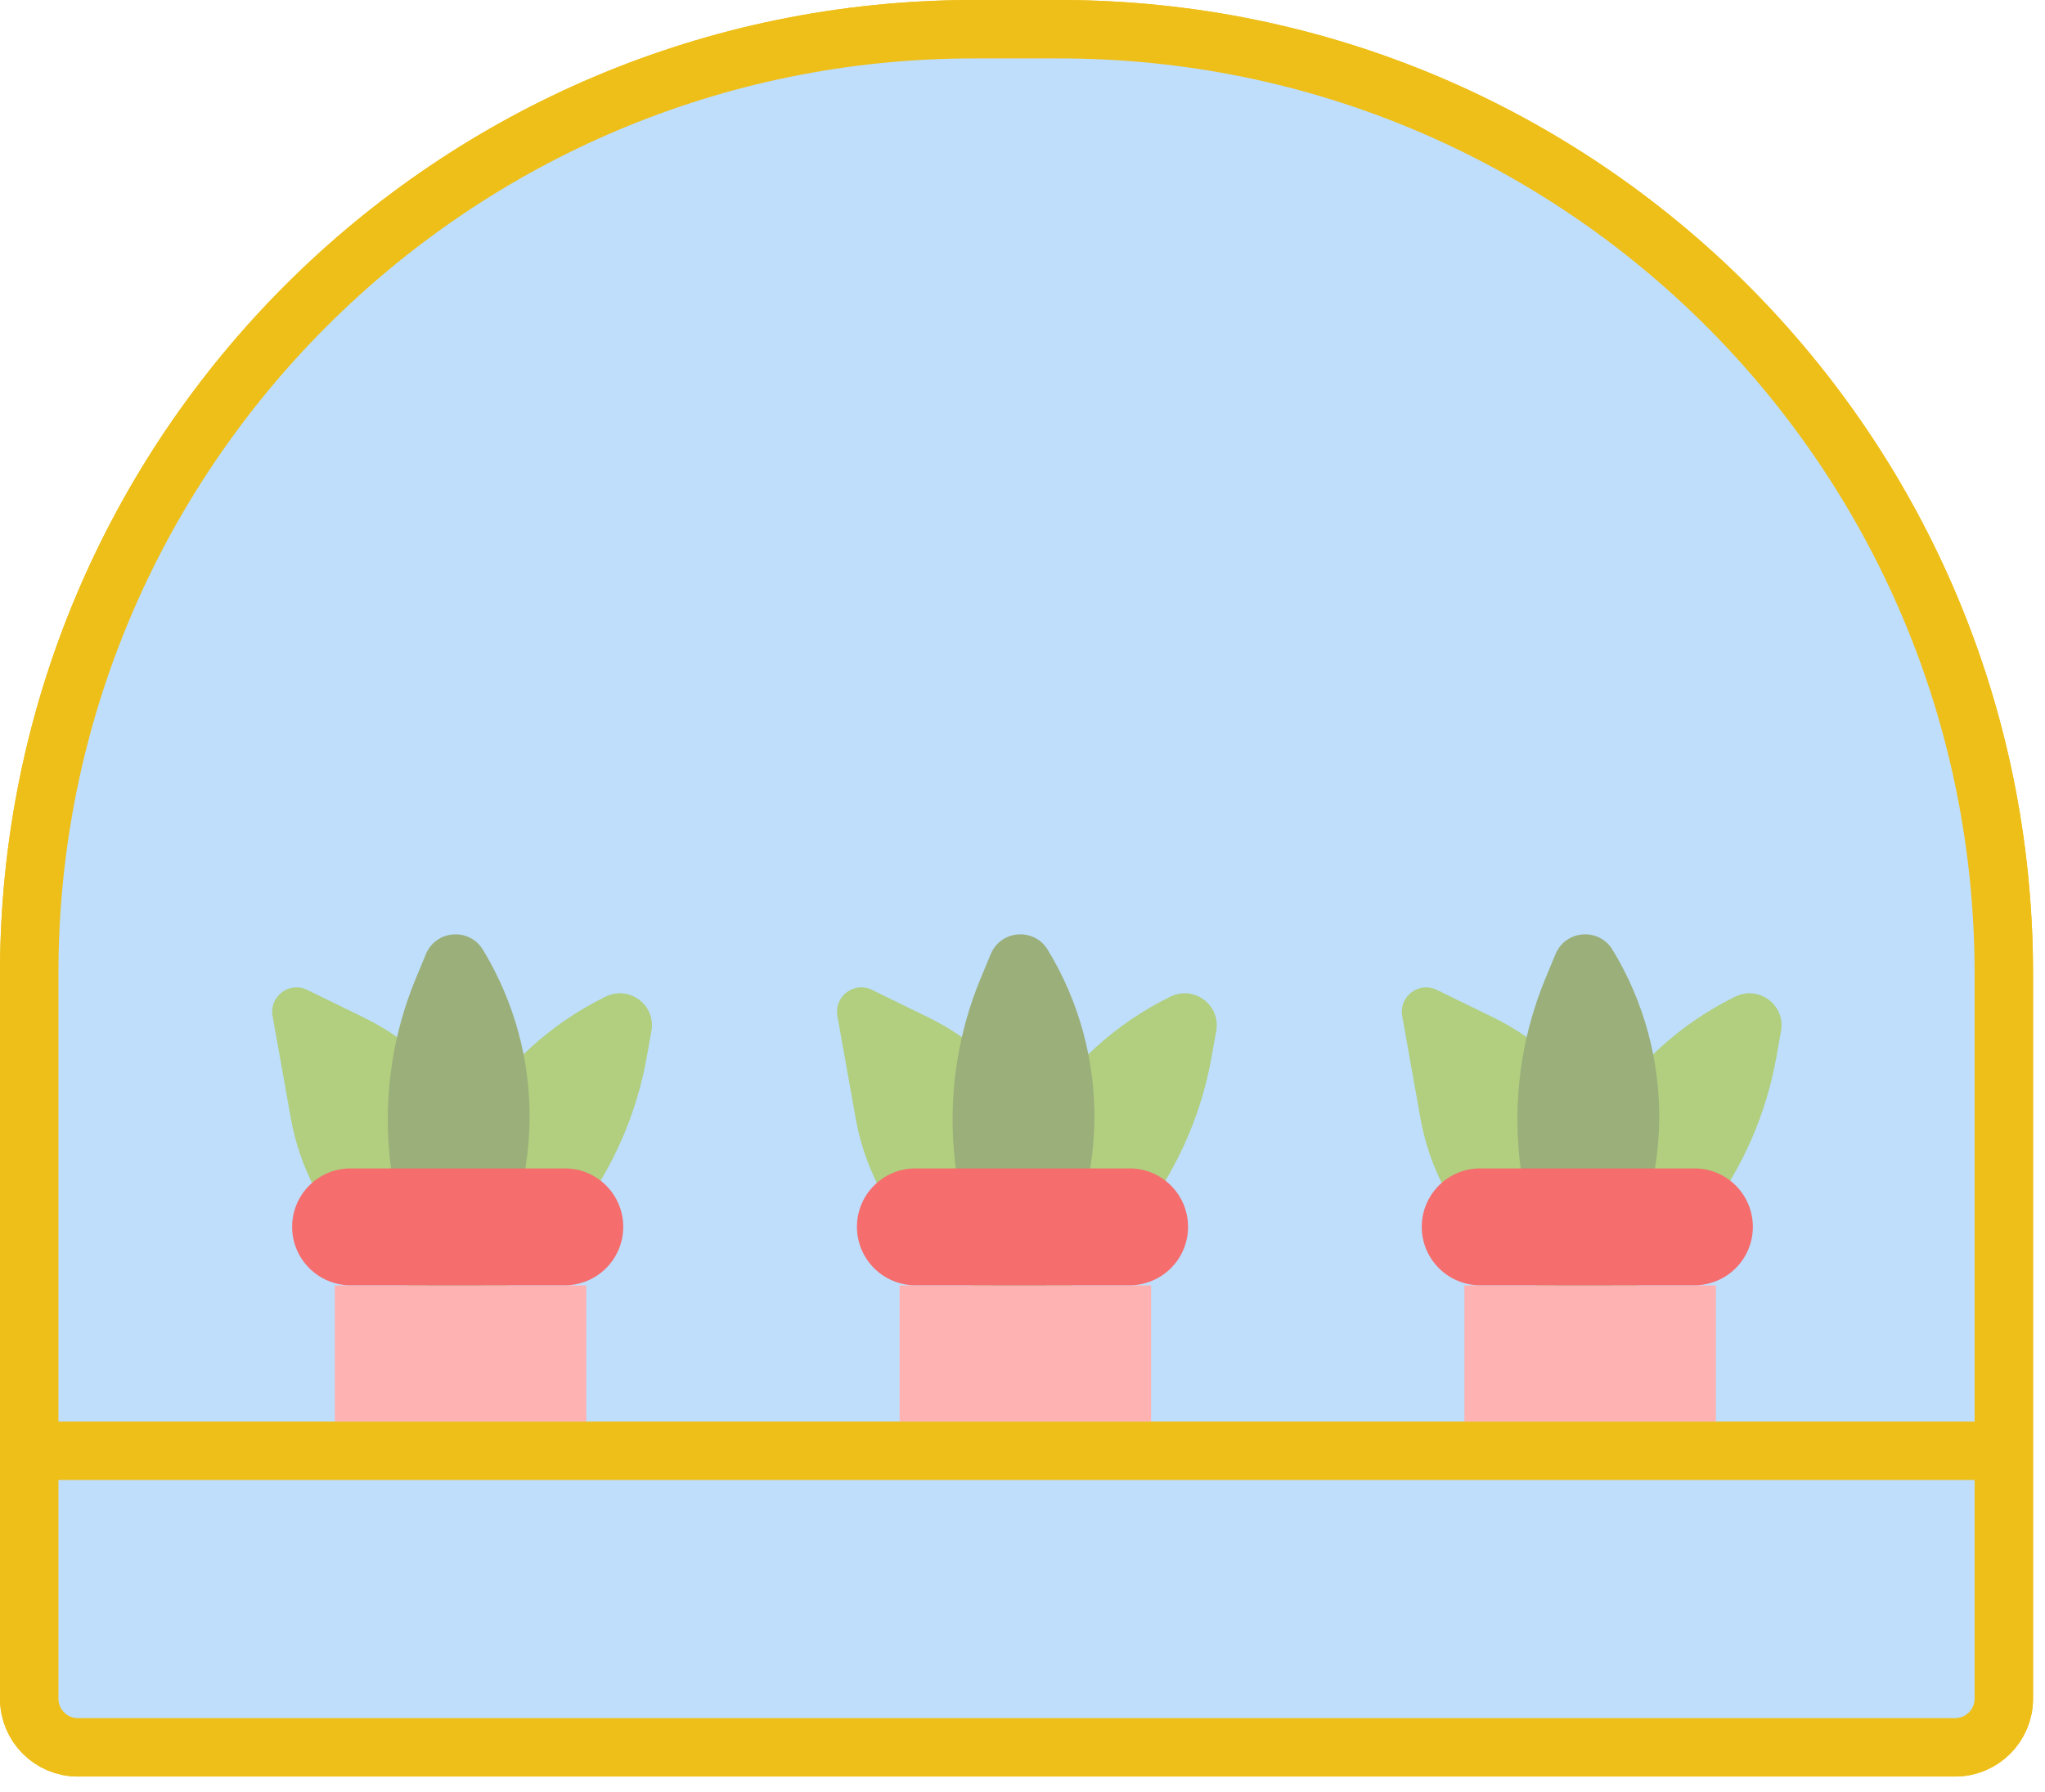
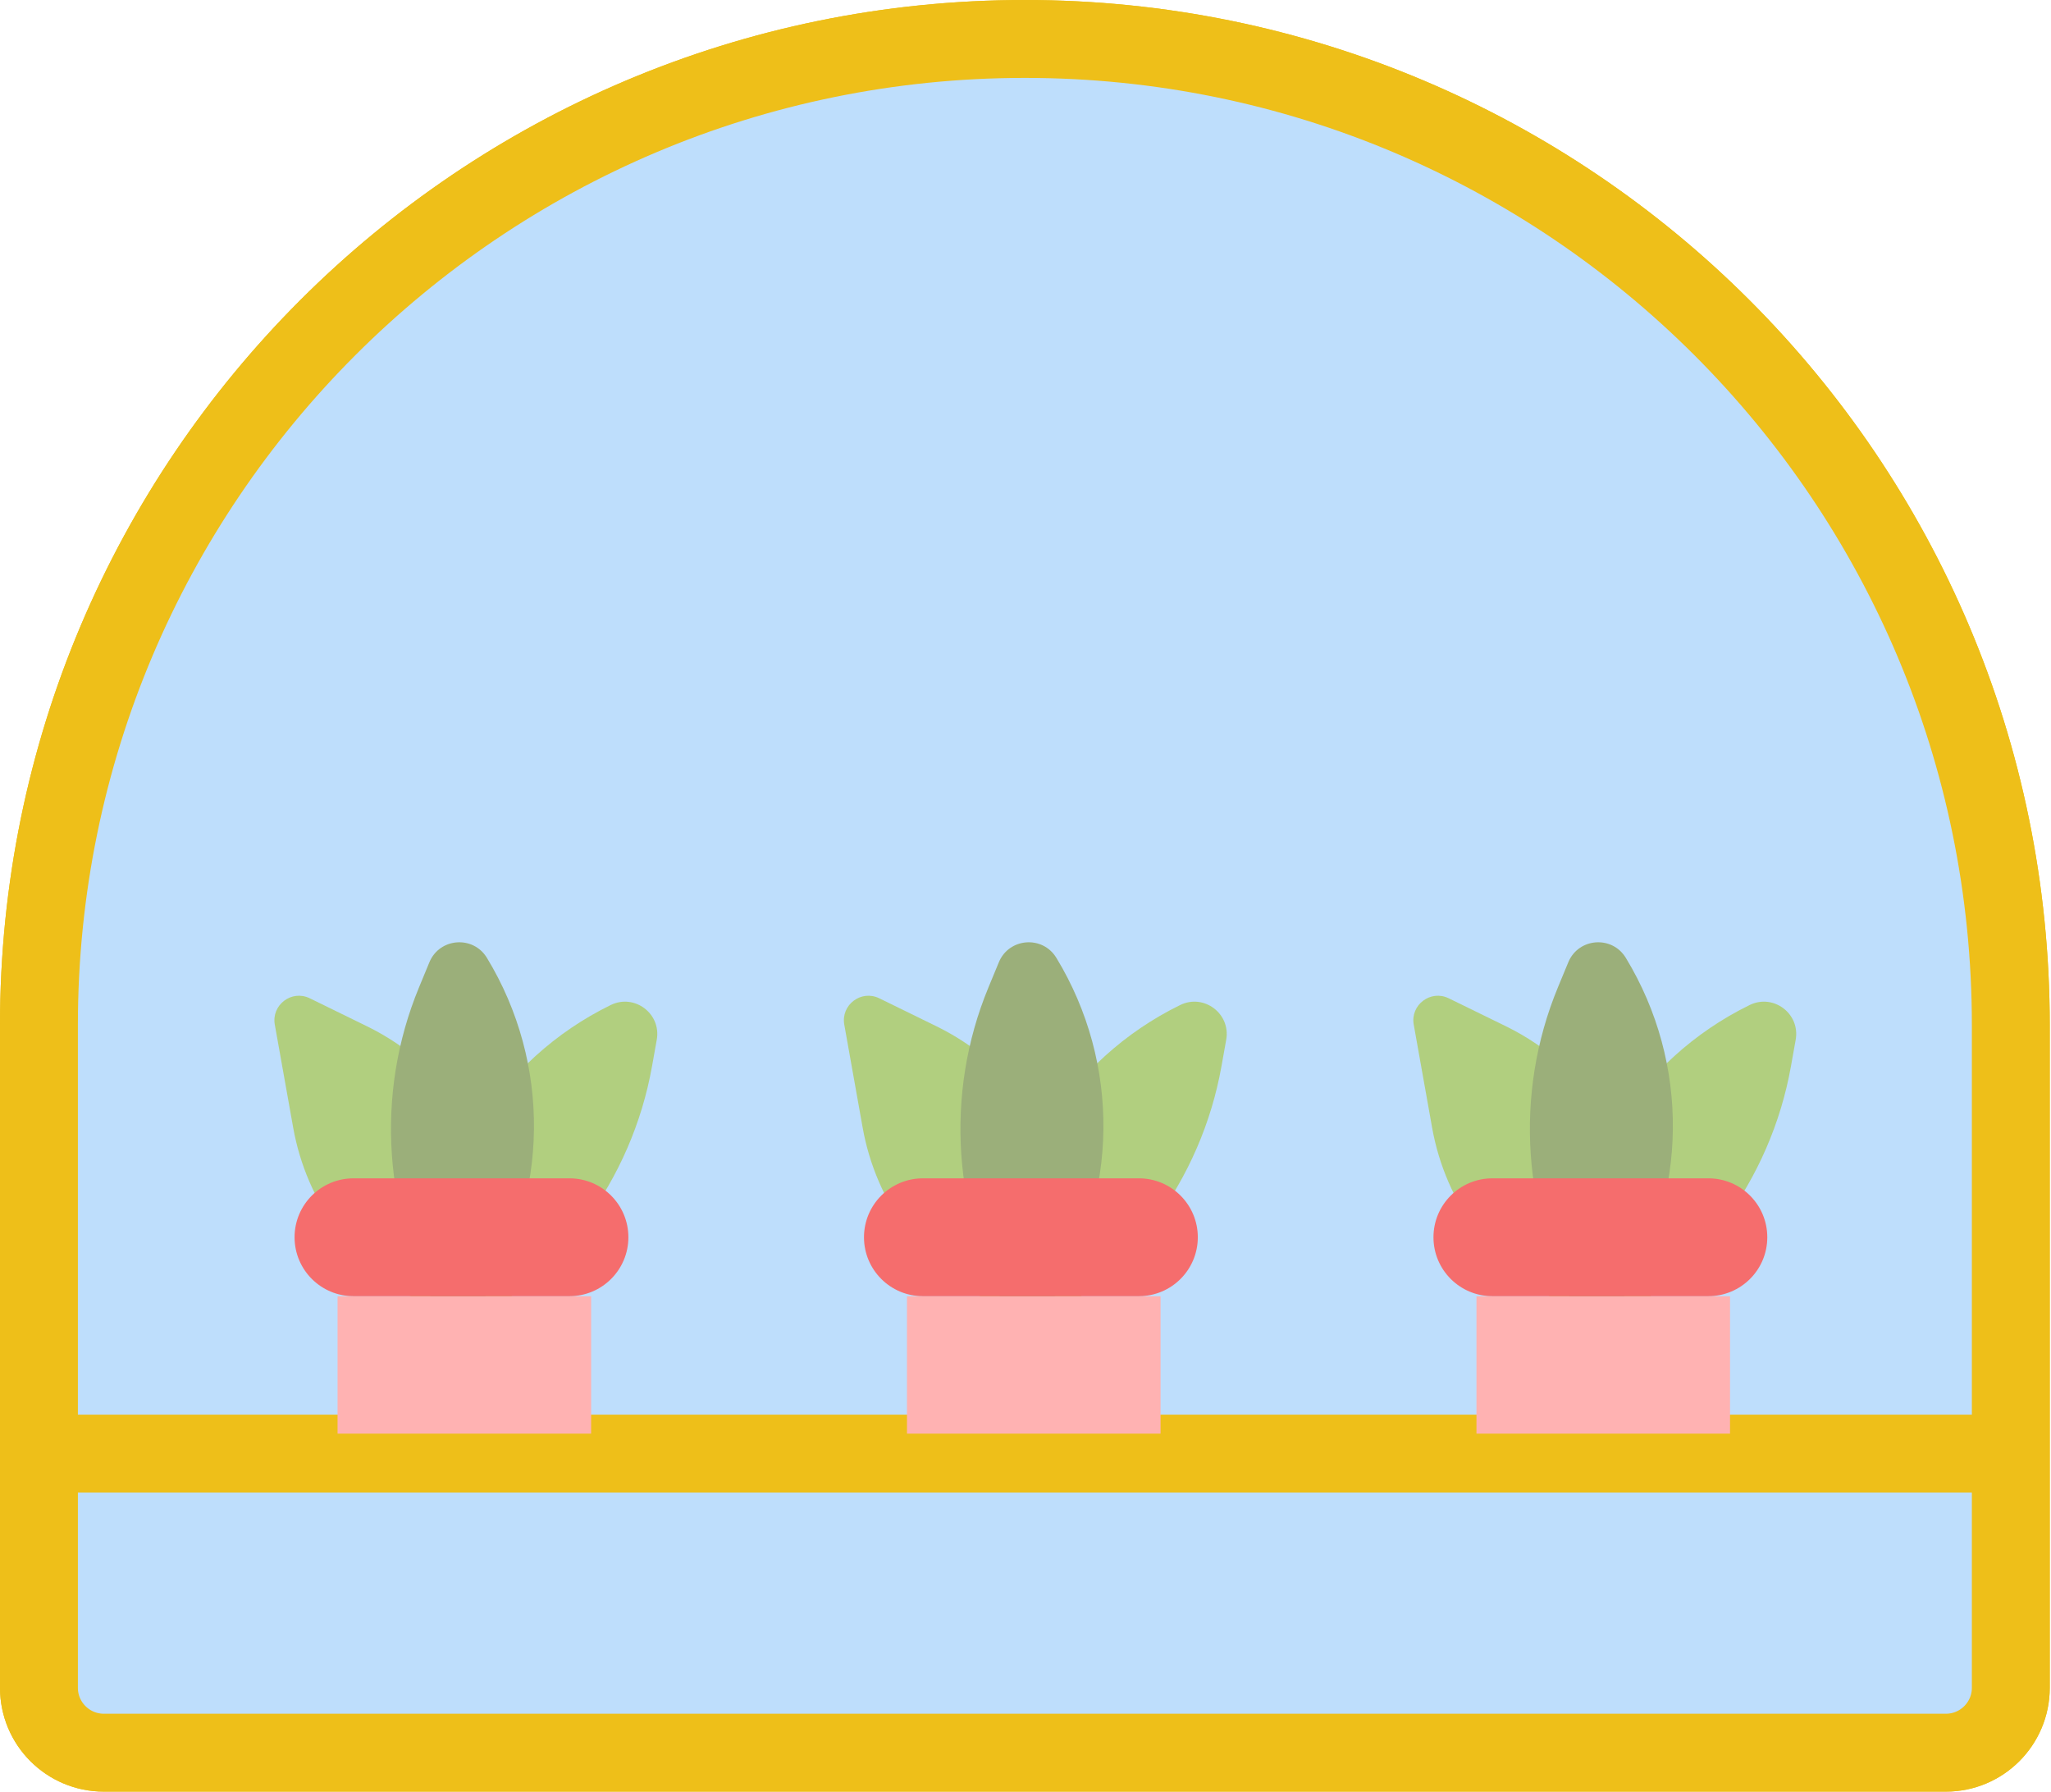
- <svg xmlns="http://www.w3.org/2000/svg" width="105" height="92" viewBox="0 0 105 92" fill="none">
-   <path d="M1.5 50C1.5 23.214 23.214 1.5 50 1.5H54.386C81.172 1.5 102.886 23.214 102.886 50V87.228C102.886 88.609 101.767 89.728 100.386 89.728H4C2.619 89.728 1.5 88.609 1.5 87.228V50Z" fill="#BEDEFC" stroke="#EEBF19" stroke-width="3" />
-   <path d="M1.5 50C1.5 23.214 23.214 1.5 50 1.5H54.386C81.172 1.5 102.886 23.214 102.886 50V87.228C102.886 88.609 101.767 89.728 100.386 89.728H4C2.619 89.728 1.5 88.609 1.5 87.228V50Z" fill="#BEDEFC" stroke="#EEBF19" stroke-width="3" />
-   <line x1="2" y1="74.5" x2="102" y2="74.5" stroke="#EEBF19" stroke-width="3" />
-   <path d="M42.995 52.174C42.816 51.167 43.856 50.382 44.775 50.832L47.696 52.26C51.985 54.358 54.705 58.715 54.705 63.489L54.705 67.474C54.705 67.942 54.209 68.244 53.793 68.029L50.505 66.332C47.046 64.547 44.616 61.253 43.932 57.421L42.995 52.174Z" fill="#B1CF7F" />
-   <path d="M62.447 52.943C62.684 51.616 61.314 50.583 60.104 51.175C54.456 53.936 50.875 59.674 50.875 65.961L50.875 67.011C50.875 67.69 51.602 68.125 52.206 67.813C57.442 65.111 61.17 60.098 62.205 54.297L62.447 52.943Z" fill="#B1CF7F" />
-   <path d="M50.868 48.996C51.383 47.751 53.094 47.62 53.795 48.771C57.062 54.142 56.985 60.904 53.595 66.199L53.029 67.084C52.663 67.656 51.816 67.63 51.476 67.042C48.523 61.943 48.086 55.711 50.341 50.267L50.868 48.996Z" fill="#9BAF7A" />
-   <rect x="46.19" y="66.005" width="12.913" height="6.995" fill="#FFB2B2" />
-   <rect x="44" y="60" width="17" height="6" rx="3" fill="#F56D6D" />
-   <path d="M71.995 52.174C71.816 51.167 72.856 50.382 73.775 50.832L76.696 52.26C80.985 54.358 83.705 58.715 83.705 63.489L83.705 67.474C83.705 67.942 83.209 68.244 82.793 68.029L79.504 66.332C76.046 64.547 73.616 61.253 72.932 57.421L71.995 52.174Z" fill="#B1CF7F" />
-   <path d="M91.447 52.943C91.684 51.616 90.314 50.583 89.104 51.175C83.456 53.936 79.875 59.674 79.875 65.961L79.875 67.011C79.875 67.69 80.602 68.125 81.206 67.813C86.442 65.111 90.17 60.098 91.205 54.297L91.447 52.943Z" fill="#B1CF7F" />
-   <path d="M79.868 48.996C80.383 47.751 82.094 47.62 82.795 48.771C86.062 54.142 85.985 60.904 82.595 66.199L82.029 67.084C81.663 67.656 80.816 67.63 80.476 67.042C77.523 61.943 77.086 55.711 79.341 50.267L79.868 48.996Z" fill="#9BAF7A" />
-   <rect x="75.19" y="66.005" width="12.913" height="6.995" fill="#FFB2B2" />
-   <rect x="73" y="60" width="17" height="6" rx="3" fill="#F56D6D" />
-   <path d="M13.995 52.174C13.816 51.167 14.856 50.382 15.775 50.832L18.696 52.26C22.985 54.358 25.705 58.715 25.705 63.489L25.705 67.474C25.705 67.942 25.209 68.244 24.793 68.029L21.505 66.332C18.046 64.547 15.616 61.253 14.932 57.421L13.995 52.174Z" fill="#B1CF7F" />
-   <path d="M33.447 52.943C33.684 51.616 32.314 50.583 31.104 51.175C25.456 53.936 21.875 59.674 21.875 65.961L21.875 67.011C21.875 67.69 22.602 68.125 23.206 67.813C28.442 65.111 32.17 60.098 33.205 54.297L33.447 52.943Z" fill="#B1CF7F" />
-   <path d="M21.868 48.996C22.384 47.751 24.094 47.62 24.795 48.771C28.062 54.142 27.985 60.904 24.595 66.199L24.029 67.084C23.663 67.656 22.816 67.63 22.476 67.042C19.523 61.943 19.086 55.711 21.341 50.267L21.868 48.996Z" fill="#9BAF7A" />
-   <rect x="17.19" y="66.005" width="12.913" height="6.995" fill="#FFB2B2" />
-   <rect x="15" y="60" width="17" height="6" rx="3" fill="#F56D6D" />
+ <svg xmlns="http://www.w3.org/2000/svg" width="79" height="69" viewBox="0 0 79 69" fill="none">
+   <path d="M1.5 39.476C1.5 18.502 18.502 1.5 39.476 1.5C60.45 1.5 77.452 18.502 77.452 39.476V65C77.452 66.381 76.333 67.5 74.952 67.5H4C2.619 67.5 1.5 66.381 1.5 65V39.476Z" fill="#BEDEFC" stroke="#EEBF19" stroke-width="3" />
+   <path d="M1.5 39.476C1.5 18.502 18.502 1.5 39.476 1.5C60.45 1.5 77.452 18.502 77.452 39.476V65C77.452 66.381 76.333 67.5 74.952 67.5H4C2.619 67.5 1.5 66.381 1.5 65V39.476Z" fill="#BEDEFC" stroke="#EEBF19" stroke-width="3" />
+   <line x1="1.513" y1="55.982" x2="77.147" y2="55.982" stroke="#EEBF19" stroke-width="3" />
+   <path d="M32.52 39.462C32.384 38.7 33.171 38.106 33.866 38.446L36.075 39.527C39.319 41.113 41.376 44.408 41.376 48.02L41.376 51.033C41.376 51.388 41.001 51.616 40.687 51.454L38.199 50.17C35.583 48.82 33.746 46.328 33.228 43.43L32.52 39.462Z" fill="#B1CF7F" />
+   <path d="M47.231 40.043C47.41 39.04 46.374 38.258 45.459 38.706C41.187 40.794 38.479 45.134 38.479 49.889L38.479 50.684C38.479 51.197 39.029 51.526 39.485 51.29C43.446 49.246 46.265 45.455 47.048 41.067L47.231 40.043Z" fill="#B1CF7F" />
+   <path d="M38.474 37.058C38.864 36.117 40.158 36.017 40.688 36.888C43.159 40.95 43.101 46.065 40.537 50.07L40.109 50.739C39.832 51.172 39.191 51.152 38.934 50.707C36.7 46.85 36.37 42.137 38.076 38.02L38.474 37.058Z" fill="#9BAF7A" />
+   <rect x="34.935" y="49.923" width="9.767" height="5.29" fill="#FFB2B2" />
+   <rect x="33.279" y="45.381" width="12.858" height="4.538" rx="2.269" fill="#F56D6D" />
+   <path d="M54.454 39.461C54.318 38.7 55.105 38.106 55.8 38.446L58.009 39.526C61.253 41.113 63.31 44.408 63.31 48.019L63.31 51.033C63.31 51.387 62.935 51.616 62.621 51.453L60.133 50.17C57.517 48.819 55.679 46.328 55.162 43.43L54.454 39.461Z" fill="#B1CF7F" />
+   <path d="M69.166 40.043C69.345 39.039 68.309 38.258 67.393 38.706C63.122 40.794 60.413 45.134 60.413 49.889L60.413 50.683C60.413 51.197 60.963 51.526 61.42 51.29C65.38 49.246 68.2 45.454 68.983 41.067L69.166 40.043Z" fill="#B1CF7F" />
+   <path d="M60.408 37.058C60.798 36.117 62.092 36.017 62.622 36.888C65.093 40.95 65.035 46.065 62.471 50.07L62.043 50.739C61.766 51.172 61.126 51.152 60.868 50.707C58.635 46.85 58.304 42.137 60.01 38.019L60.408 37.058Z" fill="#9BAF7A" />
+   <rect x="56.87" y="49.923" width="9.767" height="5.29" fill="#FFB2B2" />
+   <rect x="55.214" y="45.381" width="12.858" height="4.538" rx="2.269" fill="#F56D6D" />
+   <path d="M10.585 39.462C10.449 38.7 11.236 38.106 11.931 38.446L14.14 39.527C17.384 41.113 19.441 44.408 19.441 48.02L19.442 51.033C19.442 51.388 19.067 51.616 18.752 51.454L16.265 50.17C13.649 48.82 11.811 46.328 11.293 43.43L10.585 39.462Z" fill="#B1CF7F" />
+   <path d="M25.297 40.043C25.476 39.039 24.44 38.258 23.524 38.706C19.253 40.794 16.544 45.134 16.544 49.889L16.544 50.683C16.544 51.197 17.094 51.526 17.551 51.29C21.511 49.246 24.331 45.454 25.114 41.067L25.297 40.043Z" fill="#B1CF7F" />
+   <path d="M16.54 37.058C16.93 36.117 18.224 36.017 18.754 36.888C21.225 40.95 21.167 46.065 18.603 50.07L18.175 50.739C17.898 51.172 17.258 51.152 17 50.707C14.766 46.85 14.436 42.137 16.142 38.02L16.54 37.058Z" fill="#9BAF7A" />
+   <rect x="13.002" y="49.923" width="9.767" height="5.29" fill="#FFB2B2" />
+   <rect x="11.346" y="45.381" width="12.858" height="4.538" rx="2.269" fill="#F56D6D" />
</svg>
